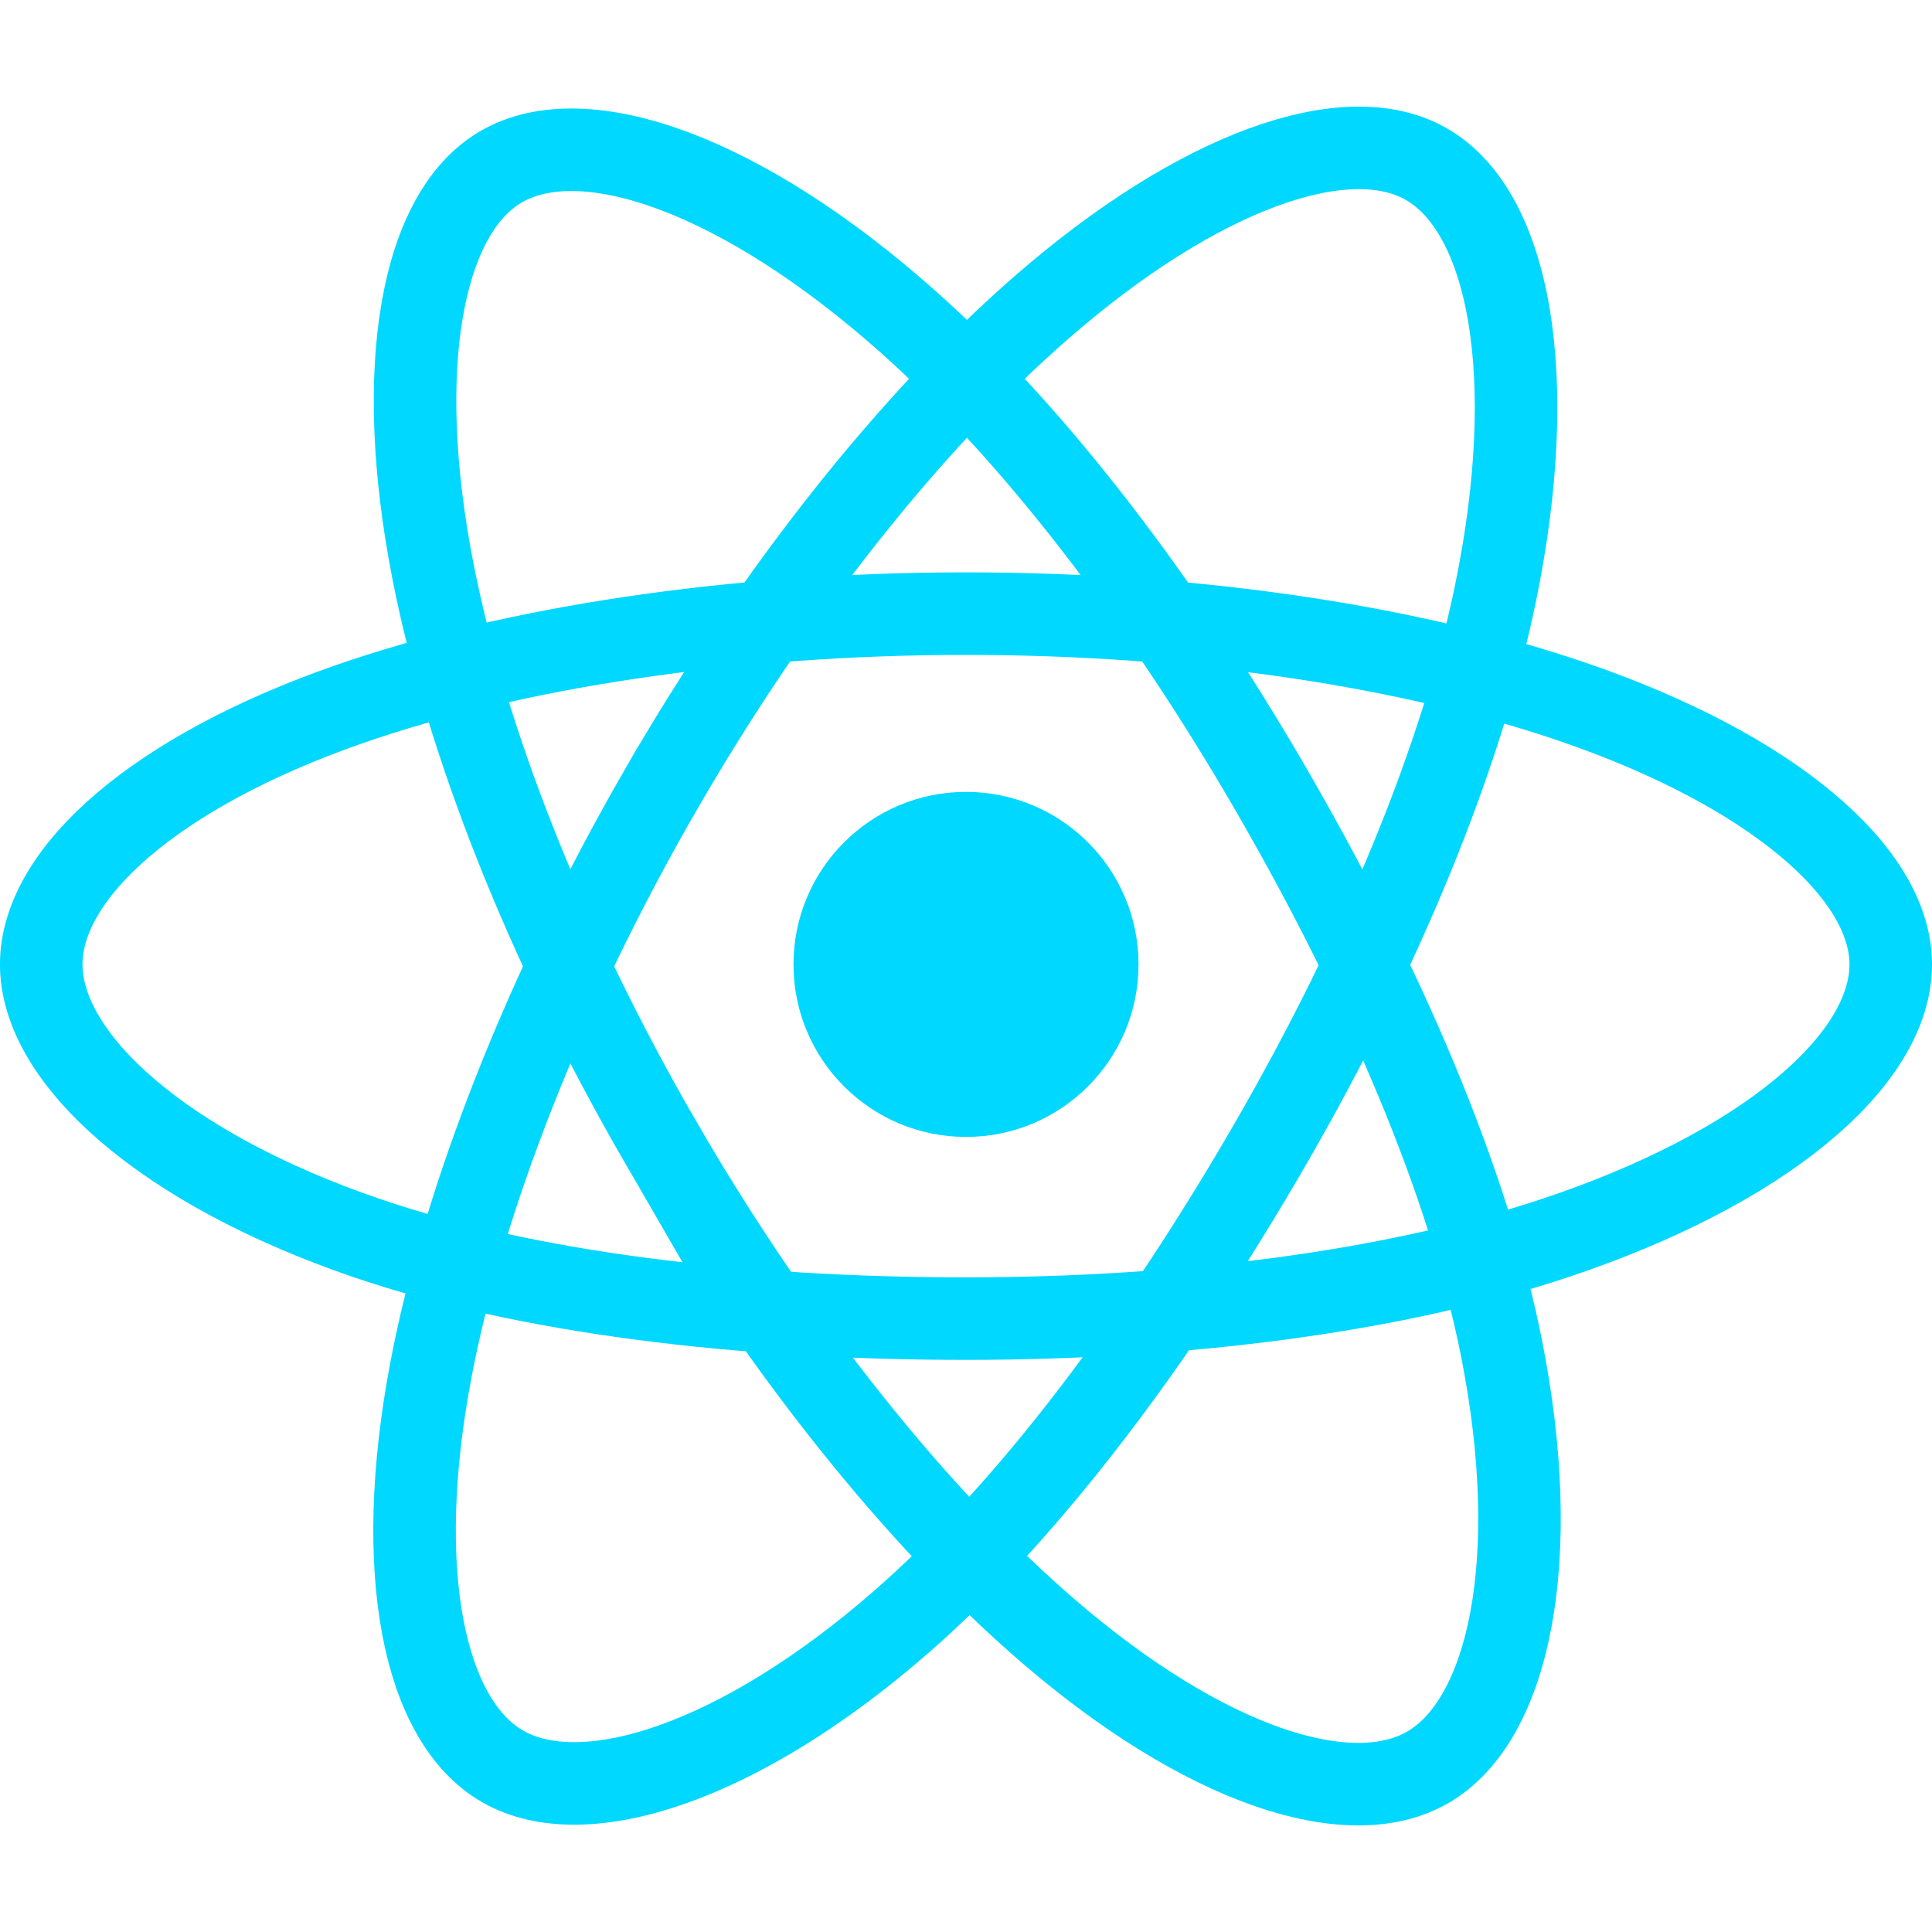
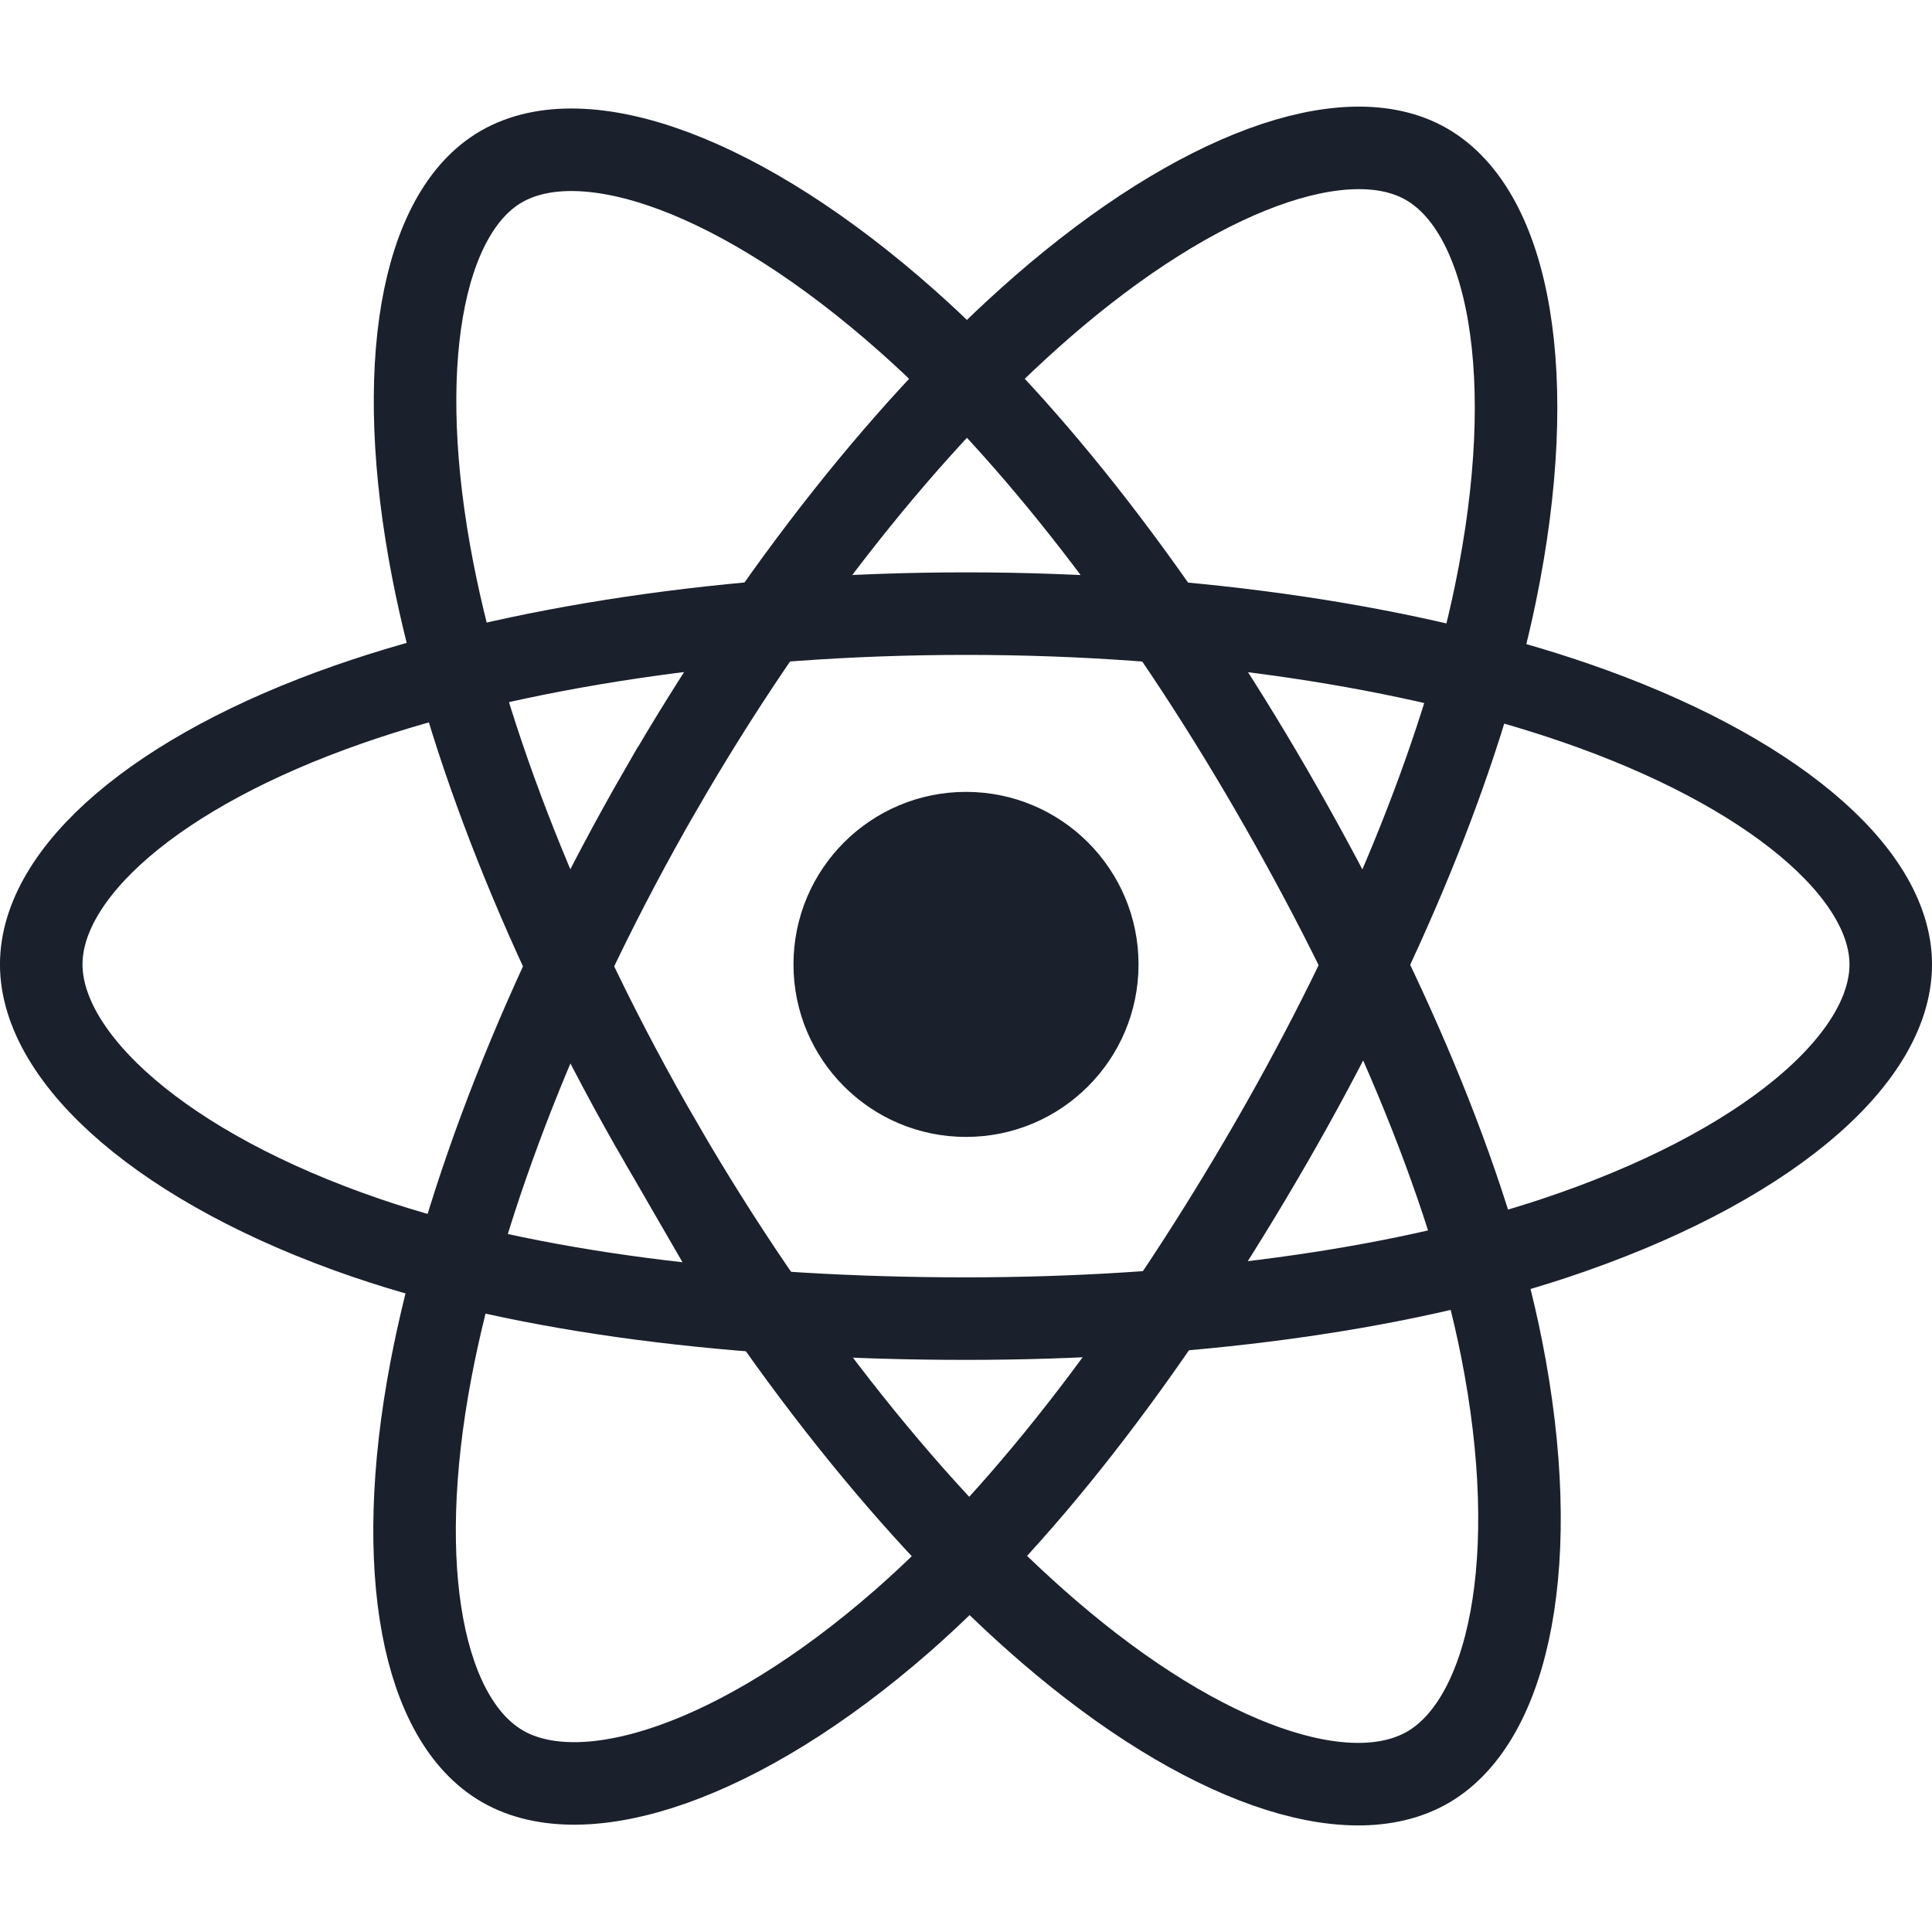
<svg xmlns="http://www.w3.org/2000/svg" width="64" height="64" viewBox="0 0 32 32">
  <g transform="matrix(.05696 0 0 .05696 .647744 2.43826)" fill="none" fill-rule="evenodd">
-     <circle r="50.167" cy="237.628" cx="269.529" fill="#00d8ff" />
-     <g stroke="#00d8ff" stroke-width="24">
+     <circle r="50.167" cy="237.628" cx="269.529" fill="#1a202c" />
+     <g stroke="#1a202c" stroke-width="24">
      <path d="M269.53 135.628c67.356 0 129.928 9.665 177.107 25.907 56.844 19.57 91.794 49.233 91.794 76.093 0 27.99-37.04 59.503-98.083 79.728-46.15 15.29-106.88 23.272-170.818 23.272-65.554 0-127.63-7.492-174.3-23.44-59.046-20.182-94.61-52.103-94.61-79.56 0-26.642 33.37-56.076 89.415-75.616 47.355-16.51 111.472-26.384 179.486-26.384z" />
      <path d="M180.736 186.922c33.65-58.348 73.28-107.724 110.92-140.48C337.006 6.976 380.163-8.48 403.43 4.937c24.248 13.983 33.042 61.814 20.067 124.796-9.8 47.618-33.234 104.212-65.176 159.6-32.75 56.788-70.25 106.82-107.377 139.272-46.98 41.068-92.4 55.93-116.185 42.213-23.08-13.3-31.906-56.92-20.834-115.233 9.355-49.27 32.832-109.745 66.8-168.664z" />
      <path d="M180.82 289.482C147.075 231.2 124.1 172.195 114.51 123.227c-11.544-59-3.382-104.11 19.864-117.566 24.224-14.024 70.055 2.244 118.14 44.94 36.356 32.28 73.688 80.837 105.723 136.173 32.844 56.733 57.46 114.21 67.036 162.582 12.117 61.213 2.31 107.984-21.453 121.74-23.057 13.348-65.25-.784-110.24-39.5-38.013-32.71-78.682-83.253-112.76-142.115z" />
    </g>
  </g>
</svg>
